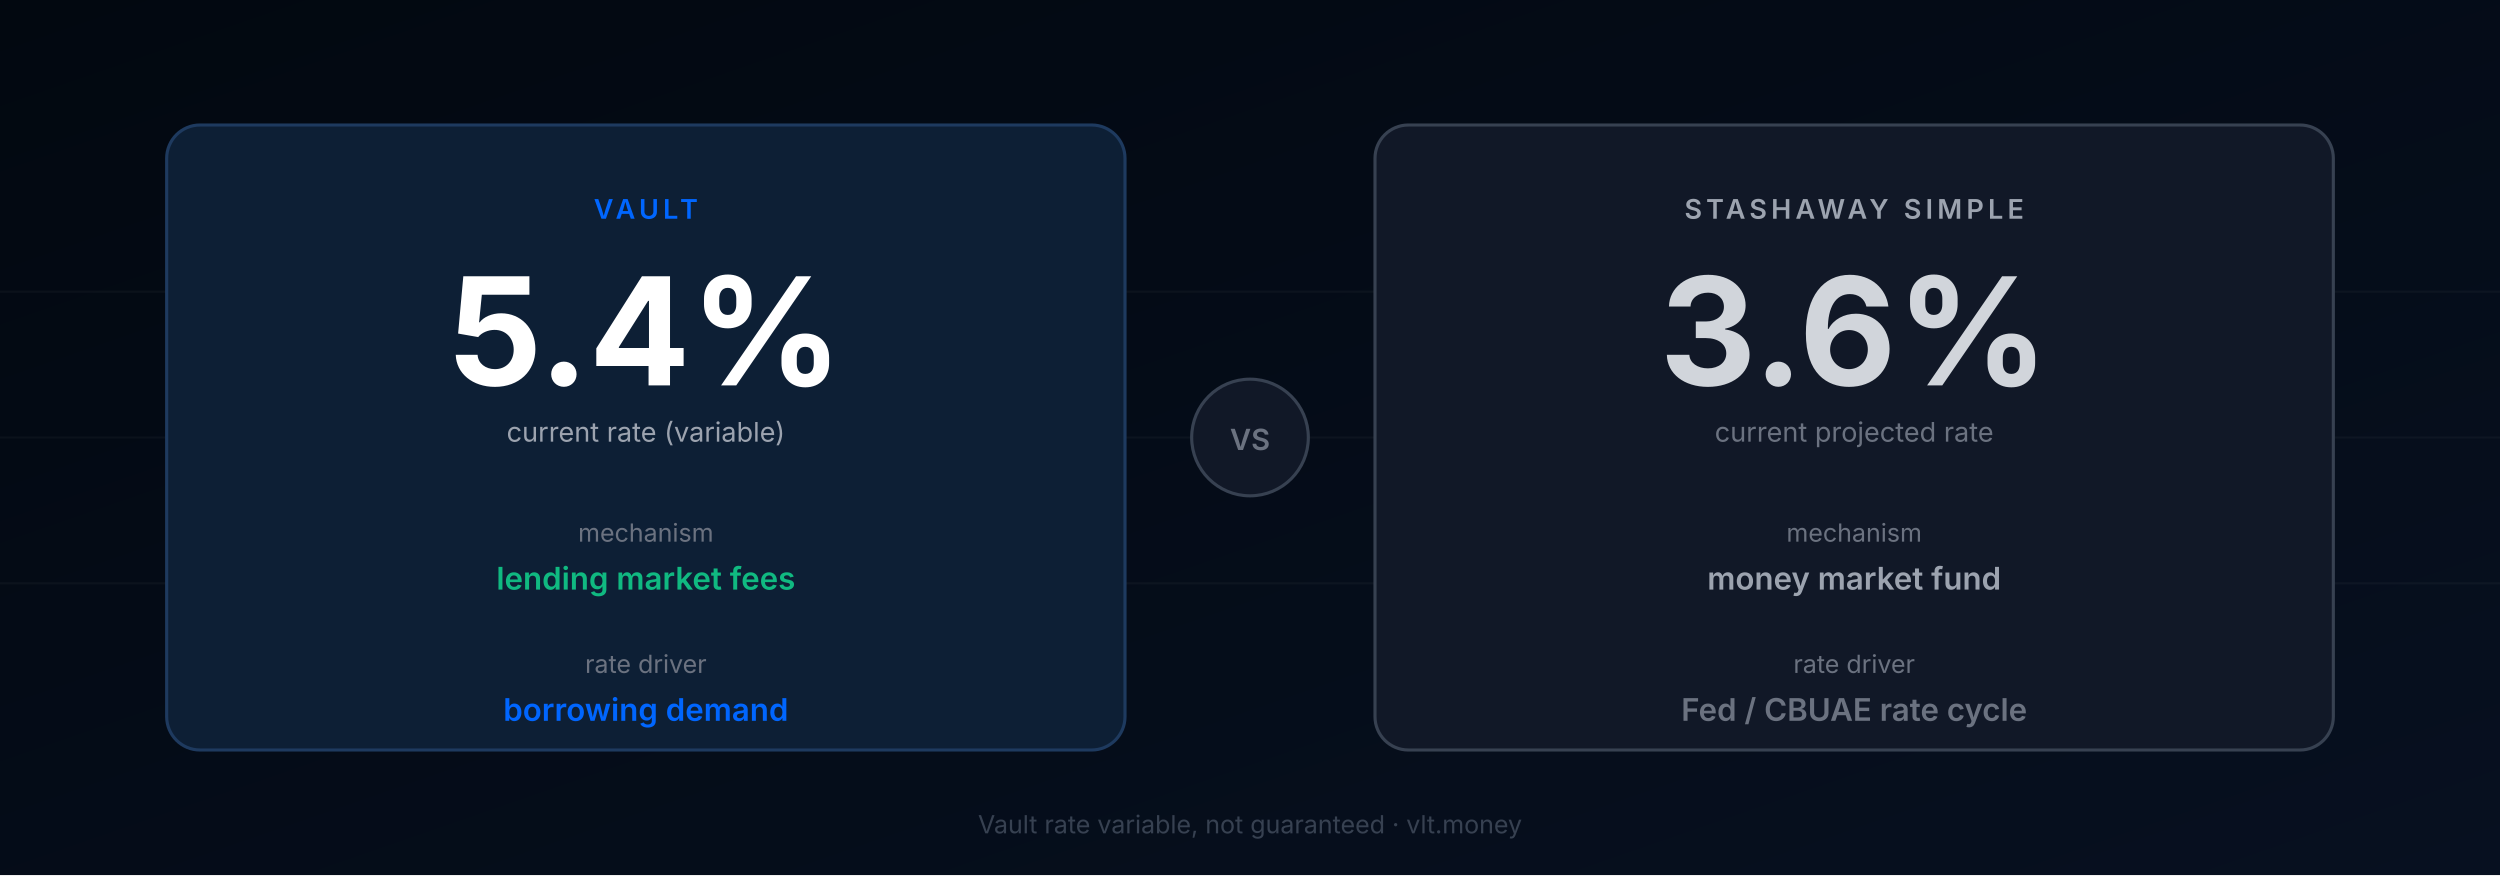
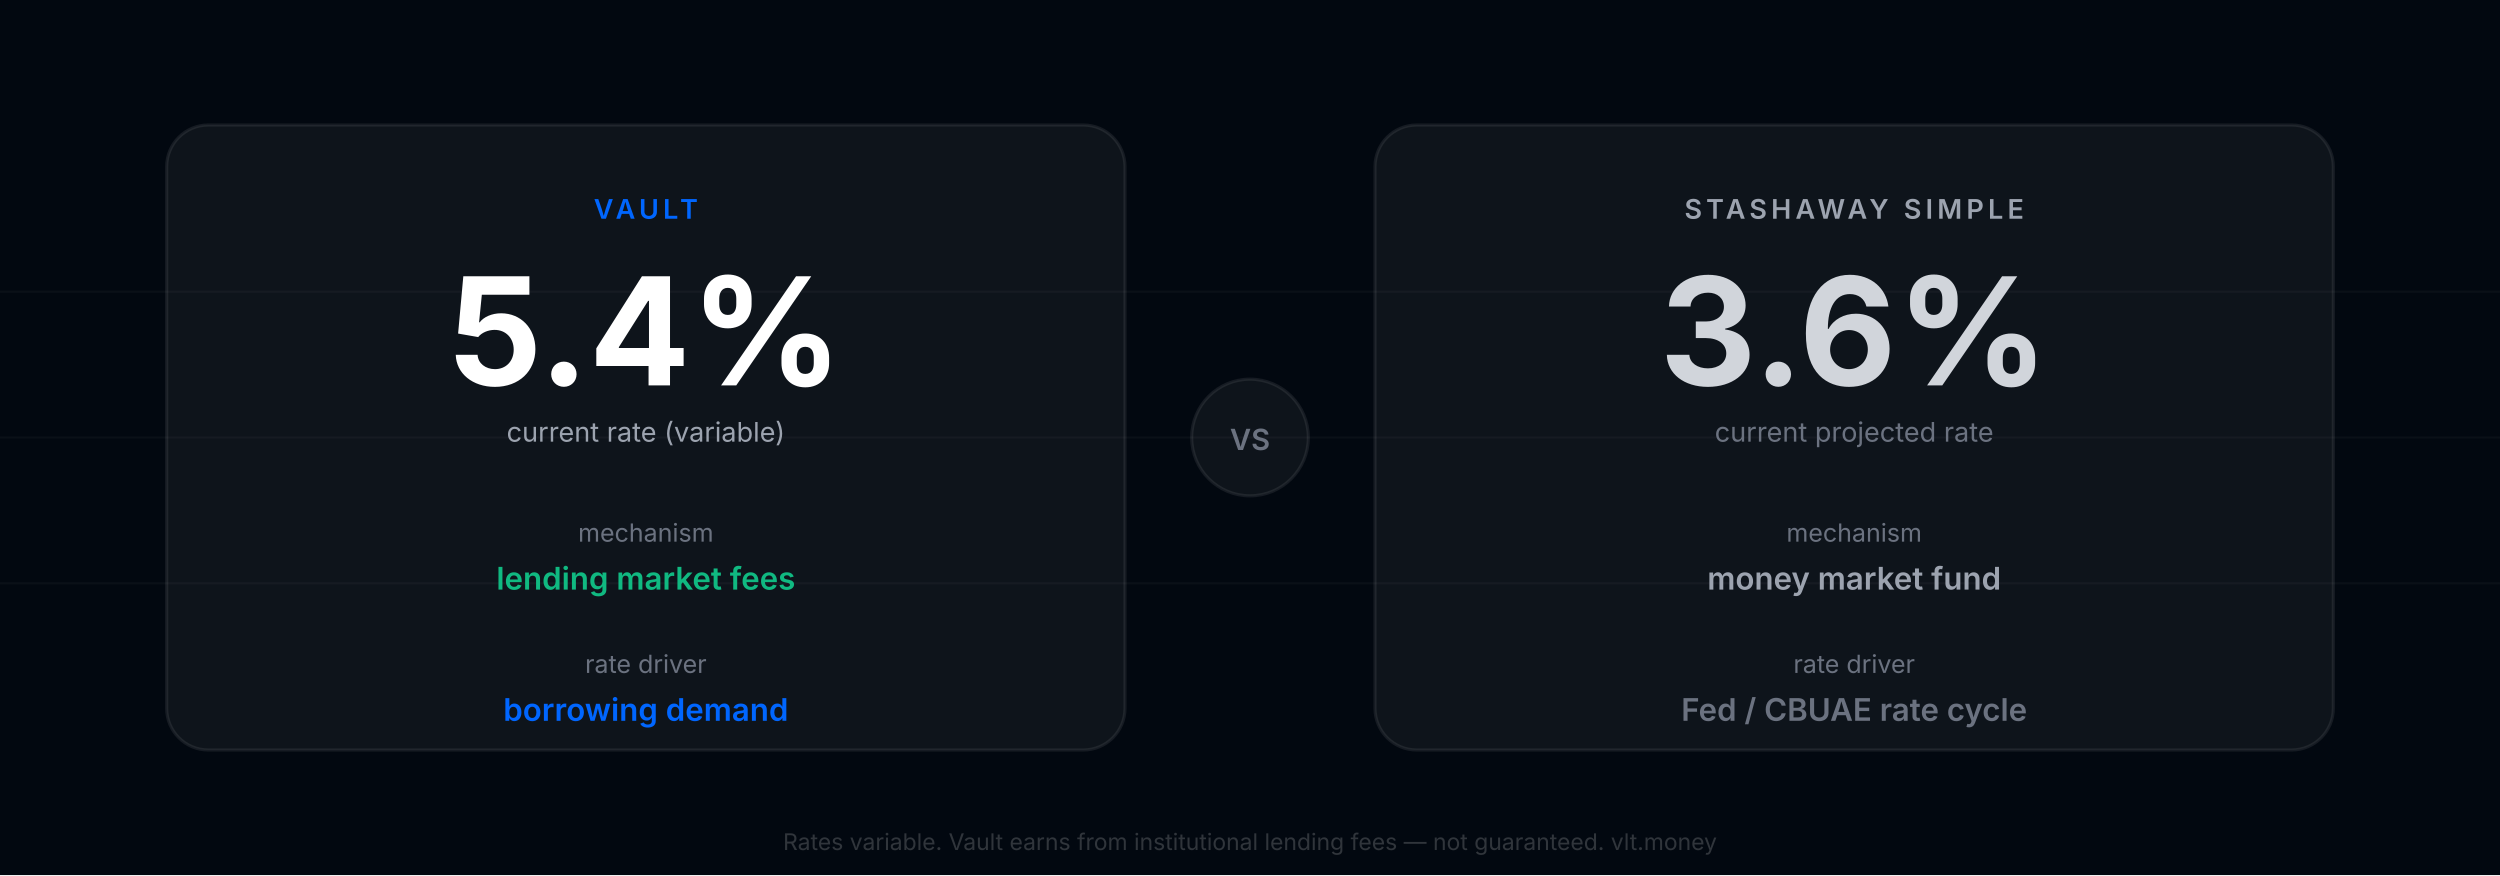
<svg xmlns="http://www.w3.org/2000/svg" viewBox="0 0 1200 420" width="1200" height="420">
  <defs>
-     <linearGradient id="bg" x1="0%" y1="0%" x2="100%" y2="100%">
-       <stop offset="0%" style="stop-color:#020810" />
-       <stop offset="100%" style="stop-color:#071020" />
-     </linearGradient>
    <linearGradient id="vaultBar" x1="0%" y1="0%" x2="100%" y2="0%">
      <stop offset="0%" style="stop-color:#0066FF" />
      <stop offset="100%" style="stop-color:#00A3FF" />
    </linearGradient>
  </defs>
-   <rect width="1200" height="420" fill="url(#bg)" />
+   <rect width="1200" height="420" fill="#020810" />
  <line x1="0" y1="140" x2="1200" y2="140" stroke="#ffffff08" stroke-width="1" />
  <line x1="0" y1="210" x2="1200" y2="210" stroke="#ffffff08" stroke-width="1" />
  <line x1="0" y1="280" x2="1200" y2="280" stroke="#ffffff08" stroke-width="1" />
-   <rect x="80" y="60" width="460" height="300" rx="16" fill="#0D1F35" stroke="#1E3A5F" stroke-width="1.5" />
+   <rect x="80" y="60" width="460" height="300" rx="20" fill="rgba(255,255,255,0.05)" stroke="rgba(255,255,255,0.08)" stroke-width="1.5" />
  <text x="310" y="105" text-anchor="middle" fill="#0066FF" font-family="Inter, system-ui, sans-serif" font-size="13" font-weight="600" letter-spacing="2">VAULT</text>
  <text x="310" y="185" text-anchor="middle" fill="#ffffff" font-family="Inter, system-ui, sans-serif" font-size="72" font-weight="700">5.4%</text>
  <text x="310" y="212" text-anchor="middle" fill="#9CA3AF" font-family="Inter, system-ui, sans-serif" font-size="13">current rate (variable)</text>
  <text x="310" y="260" text-anchor="middle" fill="#6B7280" font-family="Inter, system-ui, sans-serif" font-size="12">mechanism</text>
  <text x="310" y="283" text-anchor="middle" fill="#10B981" font-family="Inter, system-ui, sans-serif" font-size="15" font-weight="600">lending market fees</text>
  <text x="310" y="323" text-anchor="middle" fill="#6B7280" font-family="Inter, system-ui, sans-serif" font-size="12">rate driver</text>
  <text x="310" y="346" text-anchor="middle" fill="#0066FF" font-family="Inter, system-ui, sans-serif" font-size="15" font-weight="600">borrowing demand</text>
-   <circle cx="600" cy="210" r="28" fill="#111827" stroke="#374151" stroke-width="1.5" />
+   <circle cx="600" cy="210" r="28" fill="rgba(255,255,255,0.05)" stroke="rgba(255,255,255,0.08)" stroke-width="1.5" />
  <text x="600" y="216" text-anchor="middle" fill="#6B7280" font-family="Inter, system-ui, sans-serif" font-size="14" font-weight="600">VS</text>
-   <rect x="660" y="60" width="460" height="300" rx="16" fill="#111827" stroke="#374151" stroke-width="1.5" />
+   <rect x="660" y="60" width="460" height="300" rx="20" fill="rgba(255,255,255,0.05)" stroke="rgba(255,255,255,0.08)" stroke-width="1.5" />
  <text x="890" y="105" text-anchor="middle" fill="#9CA3AF" font-family="Inter, system-ui, sans-serif" font-size="13" font-weight="600" letter-spacing="2">STASHAWAY SIMPLE</text>
  <text x="890" y="185" text-anchor="middle" fill="#D1D5DB" font-family="Inter, system-ui, sans-serif" font-size="72" font-weight="700">3.6%</text>
  <text x="890" y="212" text-anchor="middle" fill="#6B7280" font-family="Inter, system-ui, sans-serif" font-size="13">current projected rate</text>
  <text x="890" y="260" text-anchor="middle" fill="#6B7280" font-family="Inter, system-ui, sans-serif" font-size="12">mechanism</text>
  <text x="890" y="283" text-anchor="middle" fill="#9CA3AF" font-family="Inter, system-ui, sans-serif" font-size="15" font-weight="600">money market fund</text>
  <text x="890" y="323" text-anchor="middle" fill="#6B7280" font-family="Inter, system-ui, sans-serif" font-size="12">rate driver</text>
  <text x="890" y="346" text-anchor="middle" fill="#6B7280" font-family="Inter, system-ui, sans-serif" font-size="15" font-weight="600">Fed / CBUAE rate cycle</text>
-   <text x="600" y="400" text-anchor="middle" fill="#374151" font-family="Inter, system-ui, sans-serif" font-size="12">Vault rate variable, not guaranteed · vlt.money</text>
+   <text x="600" y="408" text-anchor="middle" fill="rgba(255,255,255,0.18)" font-family="Inter, system-ui, sans-serif" font-size="11">Rates variable. Vault earns from institutional lending fees — not guaranteed. vlt.money</text>
</svg>
